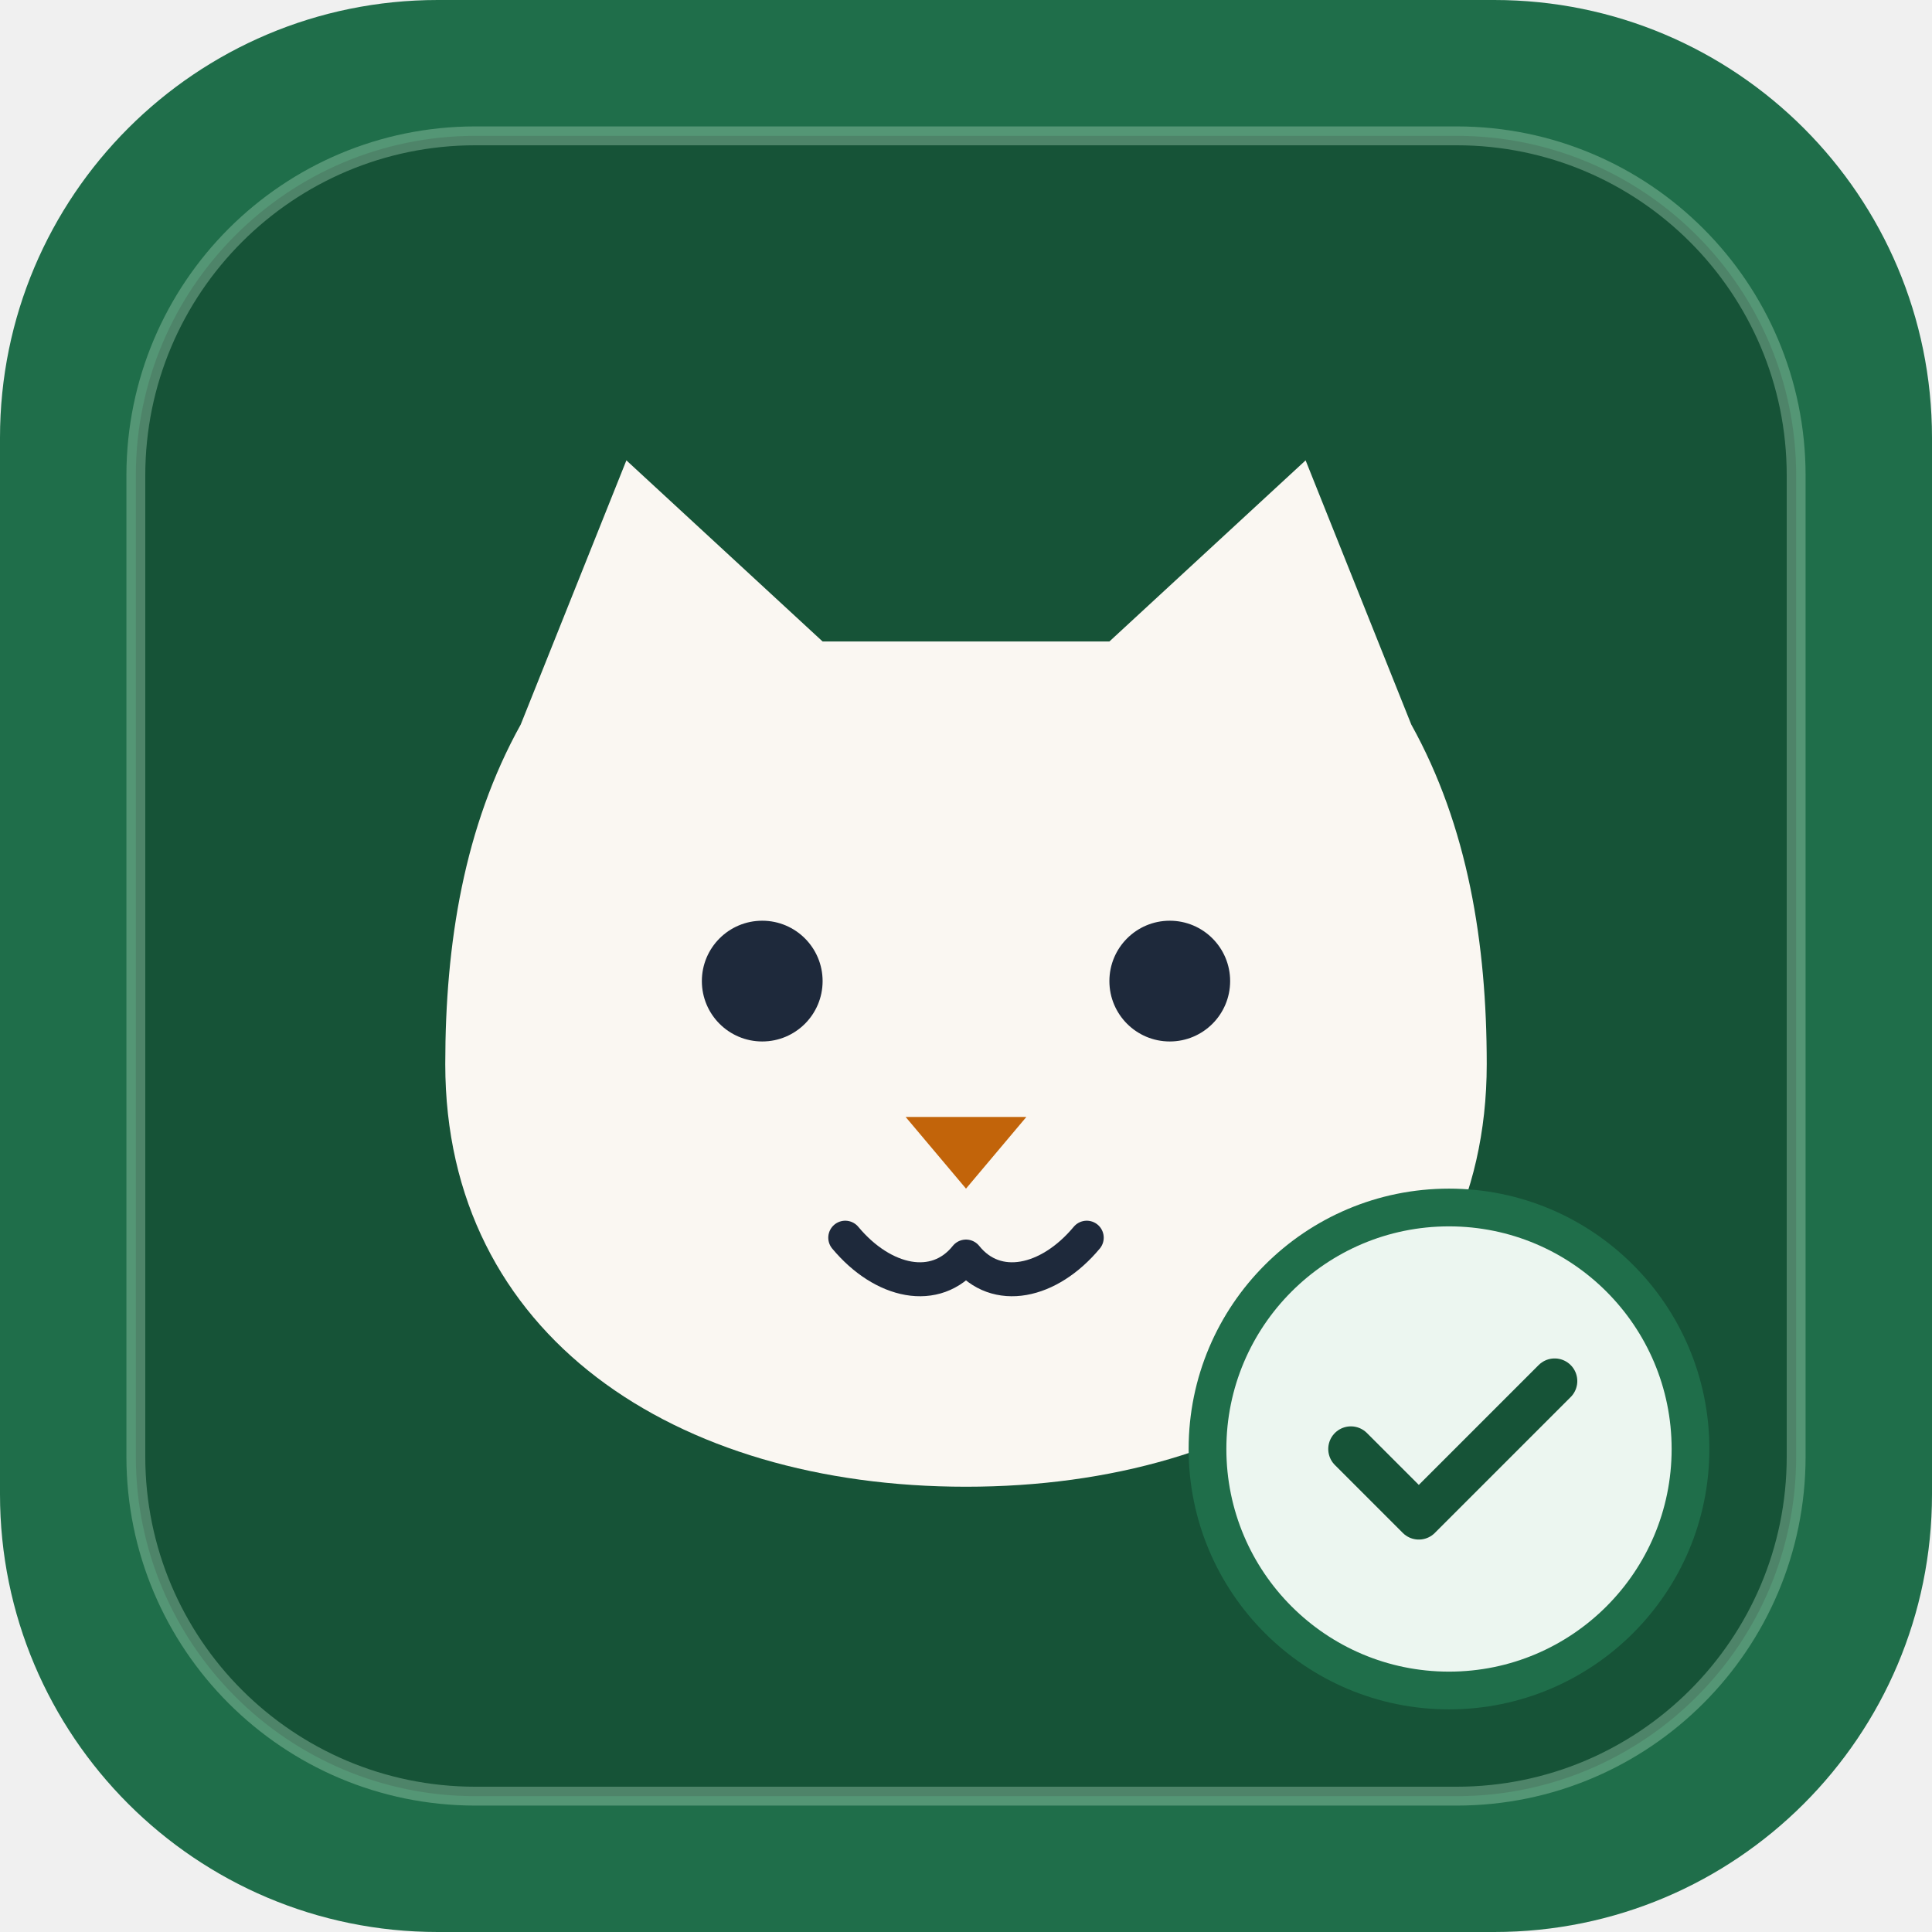
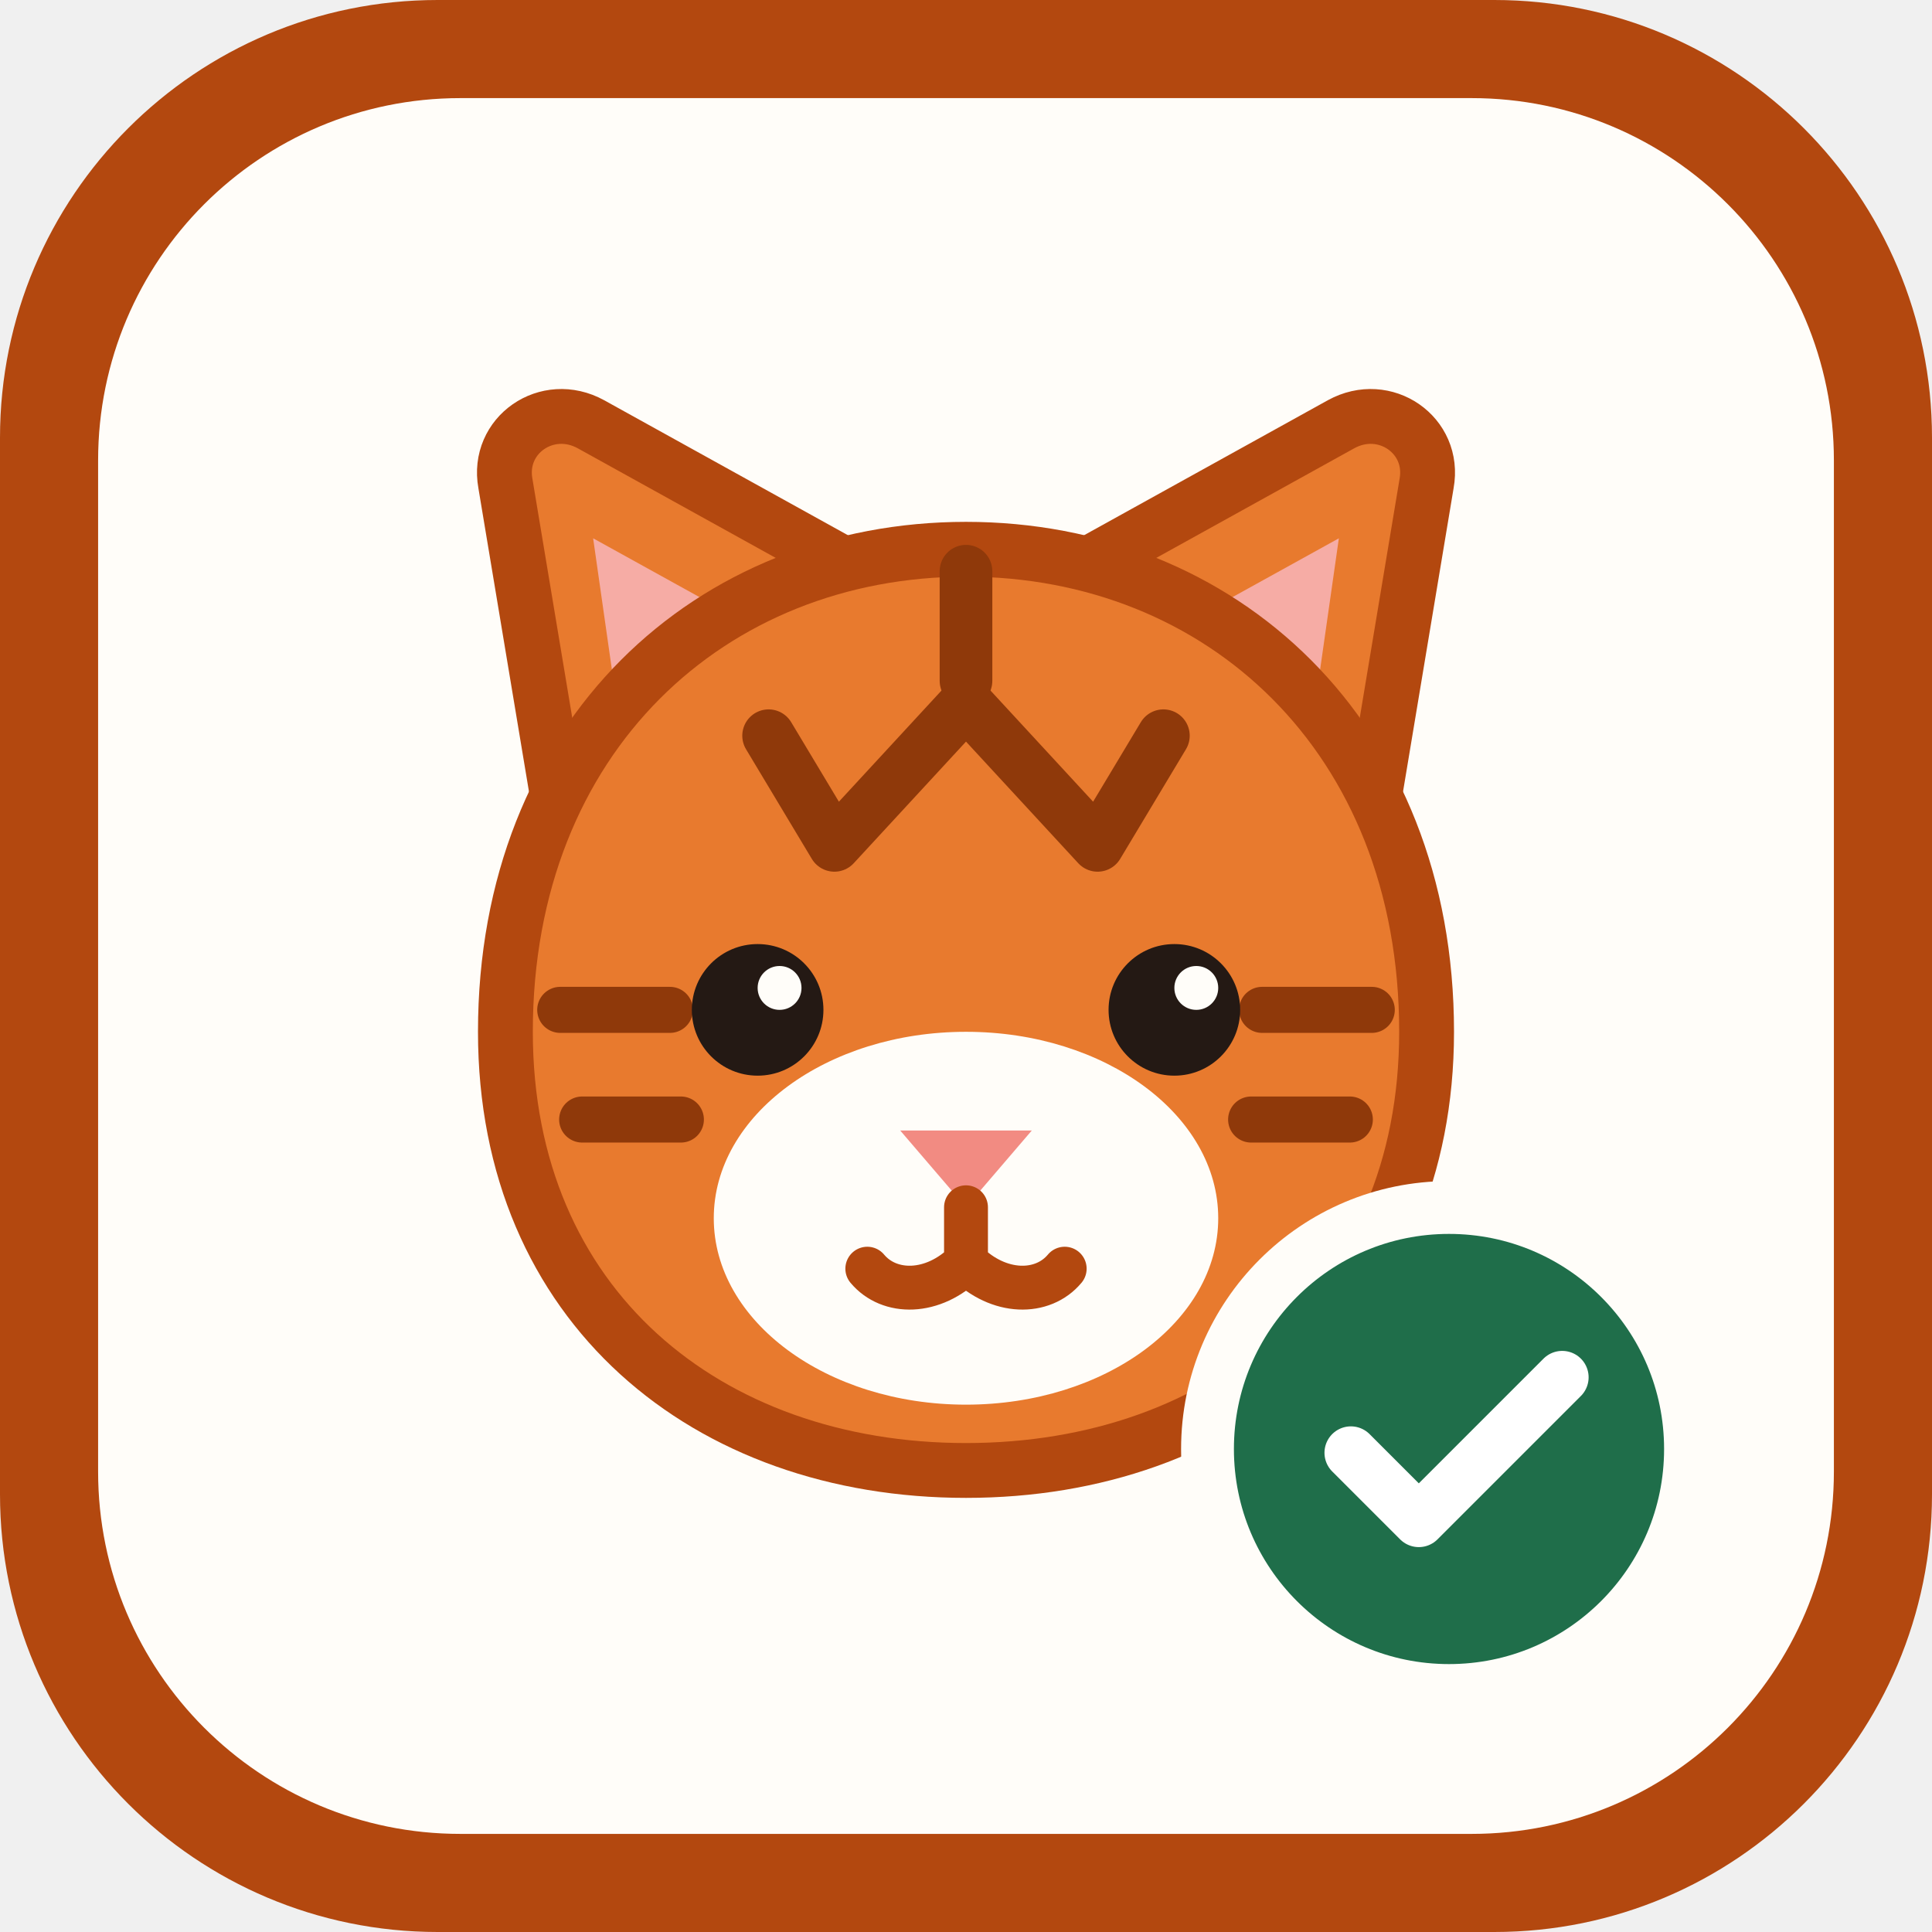
<svg xmlns="http://www.w3.org/2000/svg" width="512" height="512" viewBox="0 0 512 512" fill="none">
-   <rect width="512" height="512" rx="116" fill="#1F6E4A" />
-   <rect x="36" y="36" width="440" height="440" rx="90" fill="#165337" stroke="#B7DEC7" stroke-opacity="0.35" stroke-width="5" />
-   <path d="M138 192L166 122L218 170H294L346 122L374 192C389 219 394 250 394 282C394 354 333 394 256 394C179 394 118 354 118 282C118 250 123 219 138 192Z" fill="#FAF7F2" />
-   <circle cx="202" cy="260" r="16" fill="#1E293B" />
-   <circle cx="310" cy="260" r="16" fill="#1E293B" />
-   <path d="M240 296H272L256 315L240 296Z" fill="#C2640A" />
-   <path d="M224 328C234 340 248 343 256 333C264 343 278 340 288 328" stroke="#1E293B" stroke-width="9" stroke-linecap="round" stroke-linejoin="round" />
-   <circle cx="384" cy="384" r="64" fill="#ECF6F0" stroke="#1F6E4A" stroke-width="10" />
-   <path d="M358 384L376 402L412 366" stroke="#165337" stroke-width="12" stroke-linecap="round" stroke-linejoin="round" />
+   <rect width="512" height="512" rx="116" fill="#B3480F" />
+   <rect x="26" y="26" width="460" height="460" rx="96" fill="#FFFDF9" />
+   <g transform="translate(70, 70) scale(5.8125)">
+     <path d="M14 28L11 10C10.6 7.8 12.9 6.2 14.9 7.3L27 14" fill="#E87A2E" stroke="#B3480F" stroke-width="2.5" stroke-linecap="round" stroke-linejoin="round" />
+     <path d="M50 28L53 10C53.4 7.8 51.1 6.2 49.1 7.3L37 14" fill="#E87A2E" stroke="#B3480F" stroke-width="2.5" stroke-linecap="round" stroke-linejoin="round" />
+     <path d="M16.5 23L15 12.5L23.5 17.2Z" fill="#F6ACA5" />
+     <path d="M47.5 23L49 12.5L40.5 17.2Z" fill="#F6ACA5" />
+     <path d="M11 35C11 21.5 20.4 13 32 13C43.6 13 53 21.5 53 35C53 47.5 43.8 55 32 55C20.2 55 11 47.5 11 35Z" fill="#E87A2E" stroke="#B3480F" stroke-width="2.5" />
+     <path d="M23 21.5L26 26.5L32 20L38 26.5L41 21.5" stroke="#8F390A" stroke-width="2.4" stroke-linecap="round" stroke-linejoin="round" />
+     <path d="M32 14V19" stroke="#8F390A" stroke-width="2.4" stroke-linecap="round" />
+     <path d="M13.5 34H18.5M14.5 39H19" stroke="#8F390A" stroke-width="2.1" stroke-linecap="round" />
+     <path d="M50.5 34H45.5M49.5 39H45" stroke="#8F390A" stroke-width="2.1" stroke-linecap="round" />
+     <ellipse cx="32" cy="43.5" rx="11.5" ry="8.5" fill="#FFFDF9" />
+     <circle cx="22.5" cy="34" r="3" fill="#241914" />
+     <circle cx="41.5" cy="34" r="3" fill="#241914" />
+     <circle cx="23.5" cy="33" r="1" fill="#FFFDF9" />
+     <circle cx="42.5" cy="33" r="1" fill="#FFFDF9" />
+     <path d="M29 39.5H35L32 43L29 39.5Z" fill="#F28B82" />
+     <path d="M32 43V45.5M32 45.5C30.5 47 28.5 47 27.5 45.8M32 45.5C33.5 47 35.5 47 36.5 45.8" stroke="#B3480F" stroke-width="2" stroke-linecap="round" stroke-linejoin="round" />
+   </g>
+   <circle cx="384" cy="384" r="64" fill="#1F6E4A" stroke="#FFFDF9" stroke-width="14" />
+   <path d="M358 385L376 403L414 365" stroke="#FFFFFF" stroke-width="14" stroke-linecap="round" stroke-linejoin="round" />
</svg>
